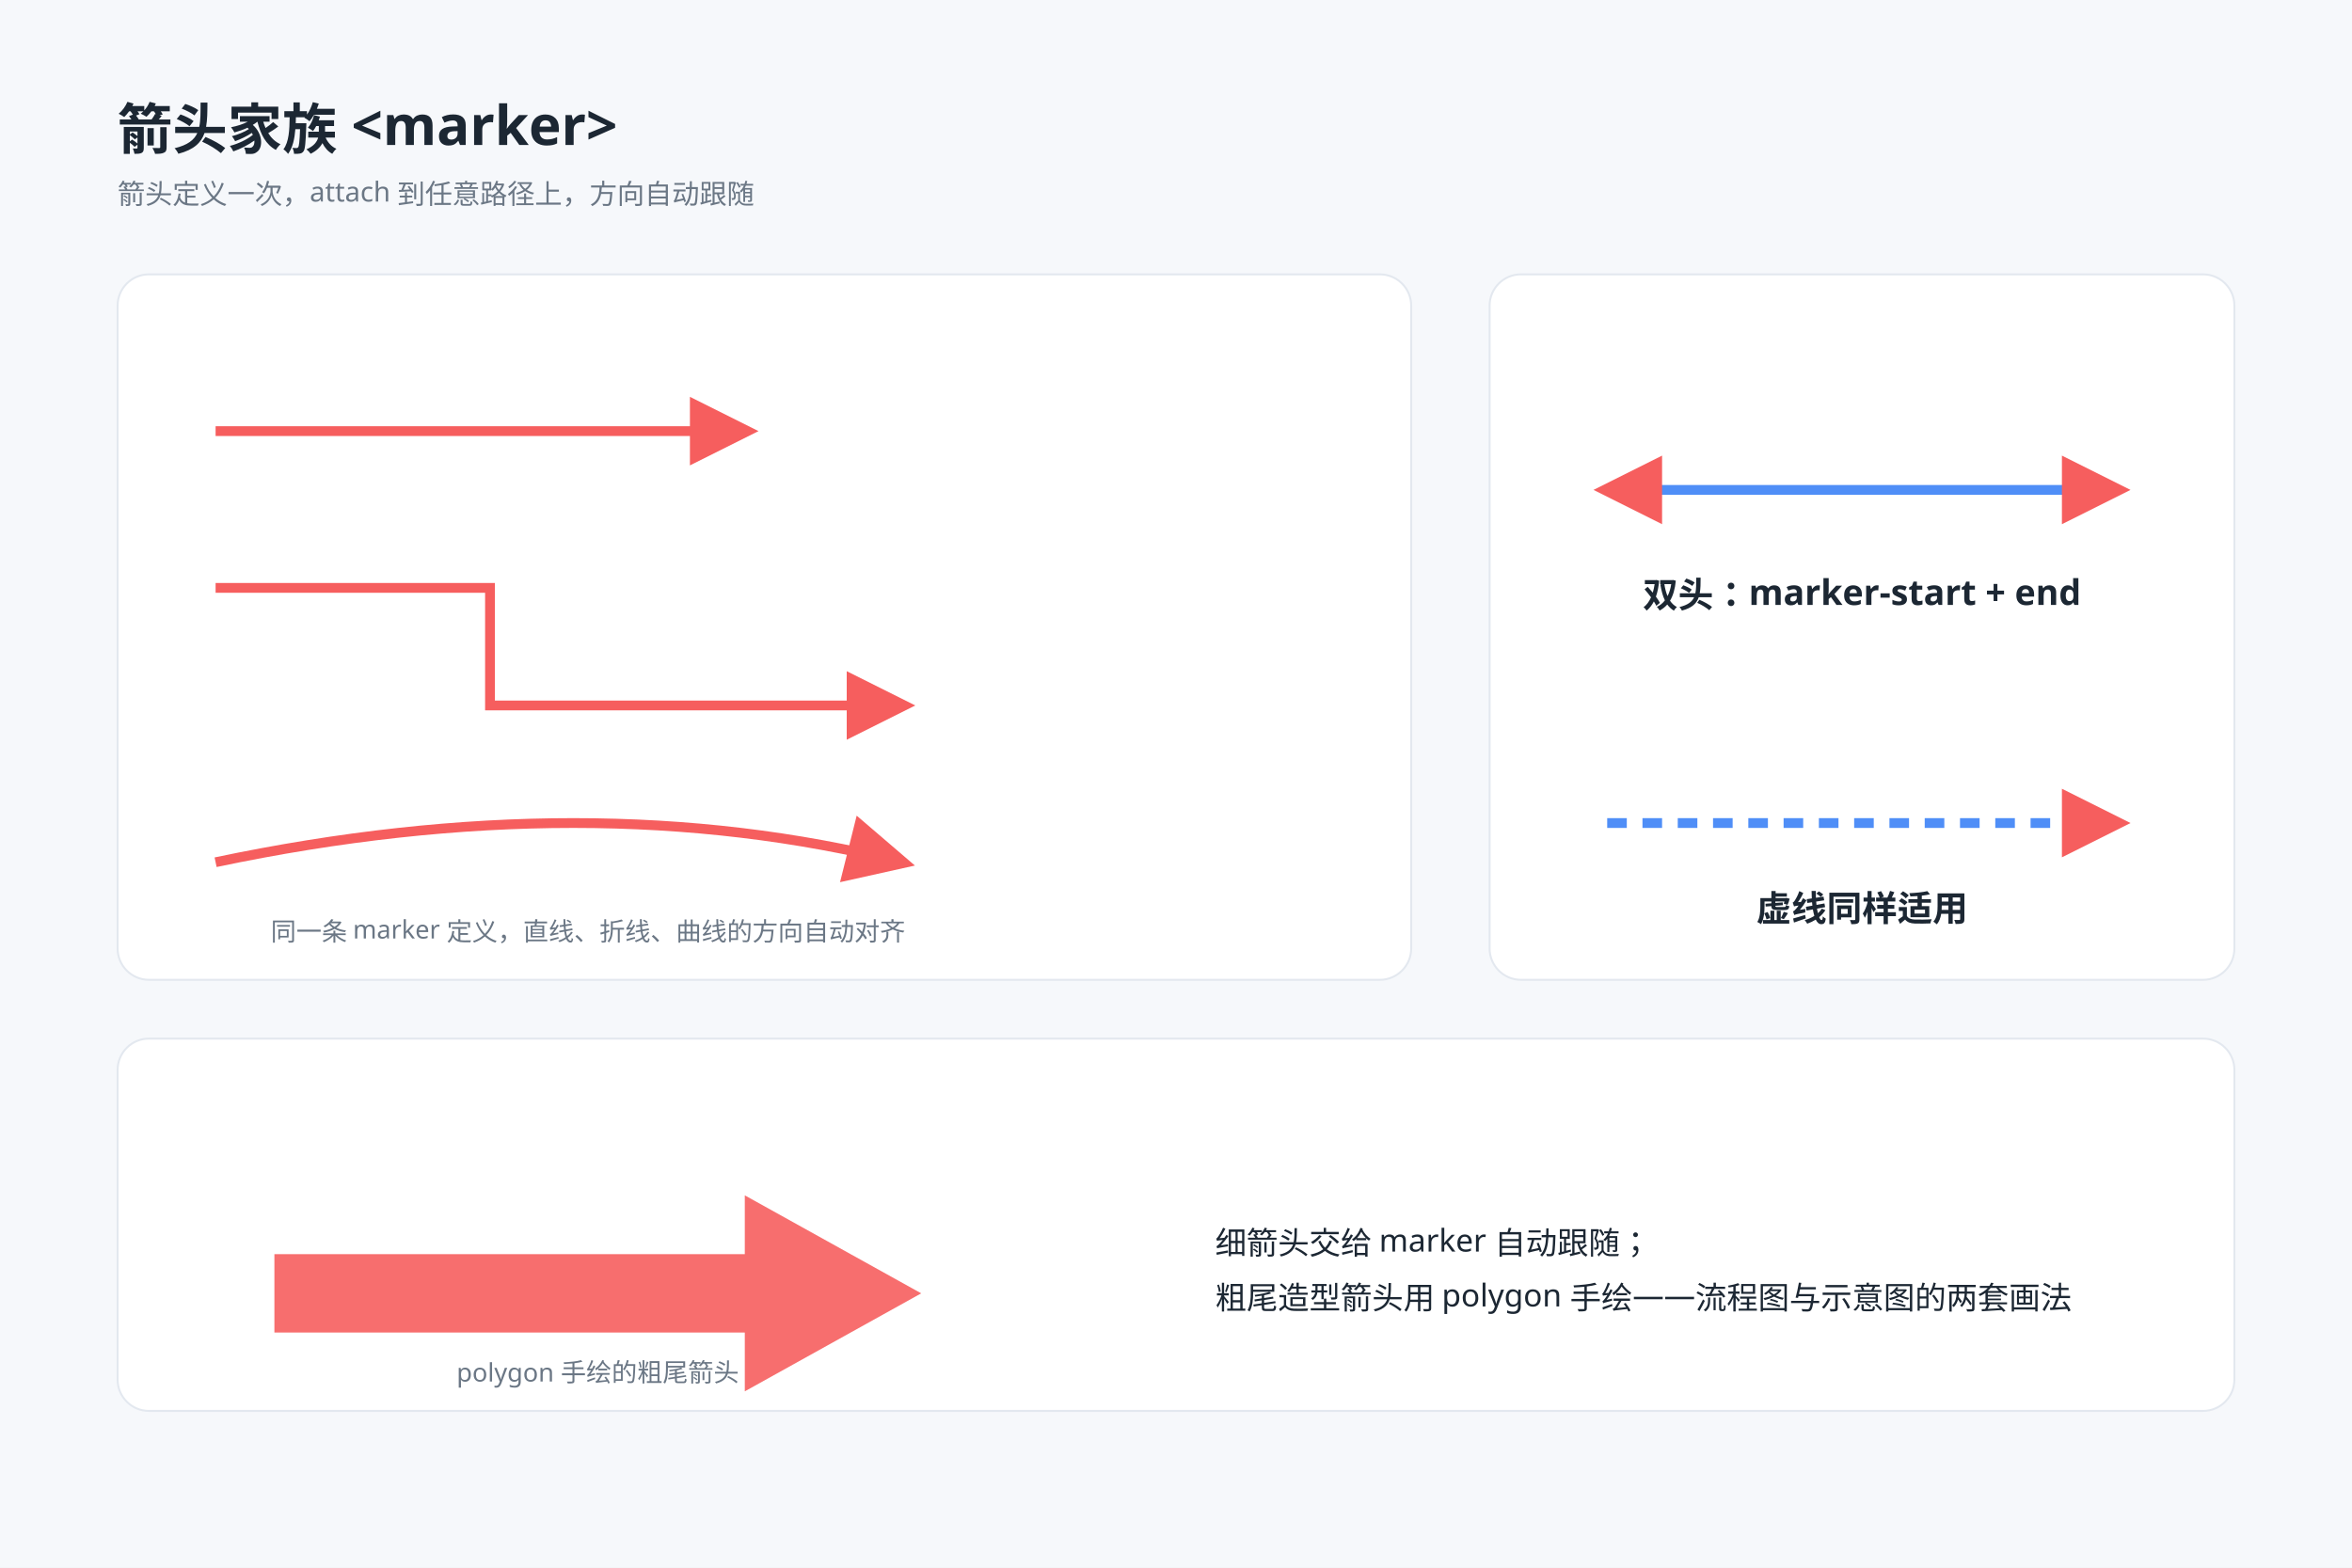
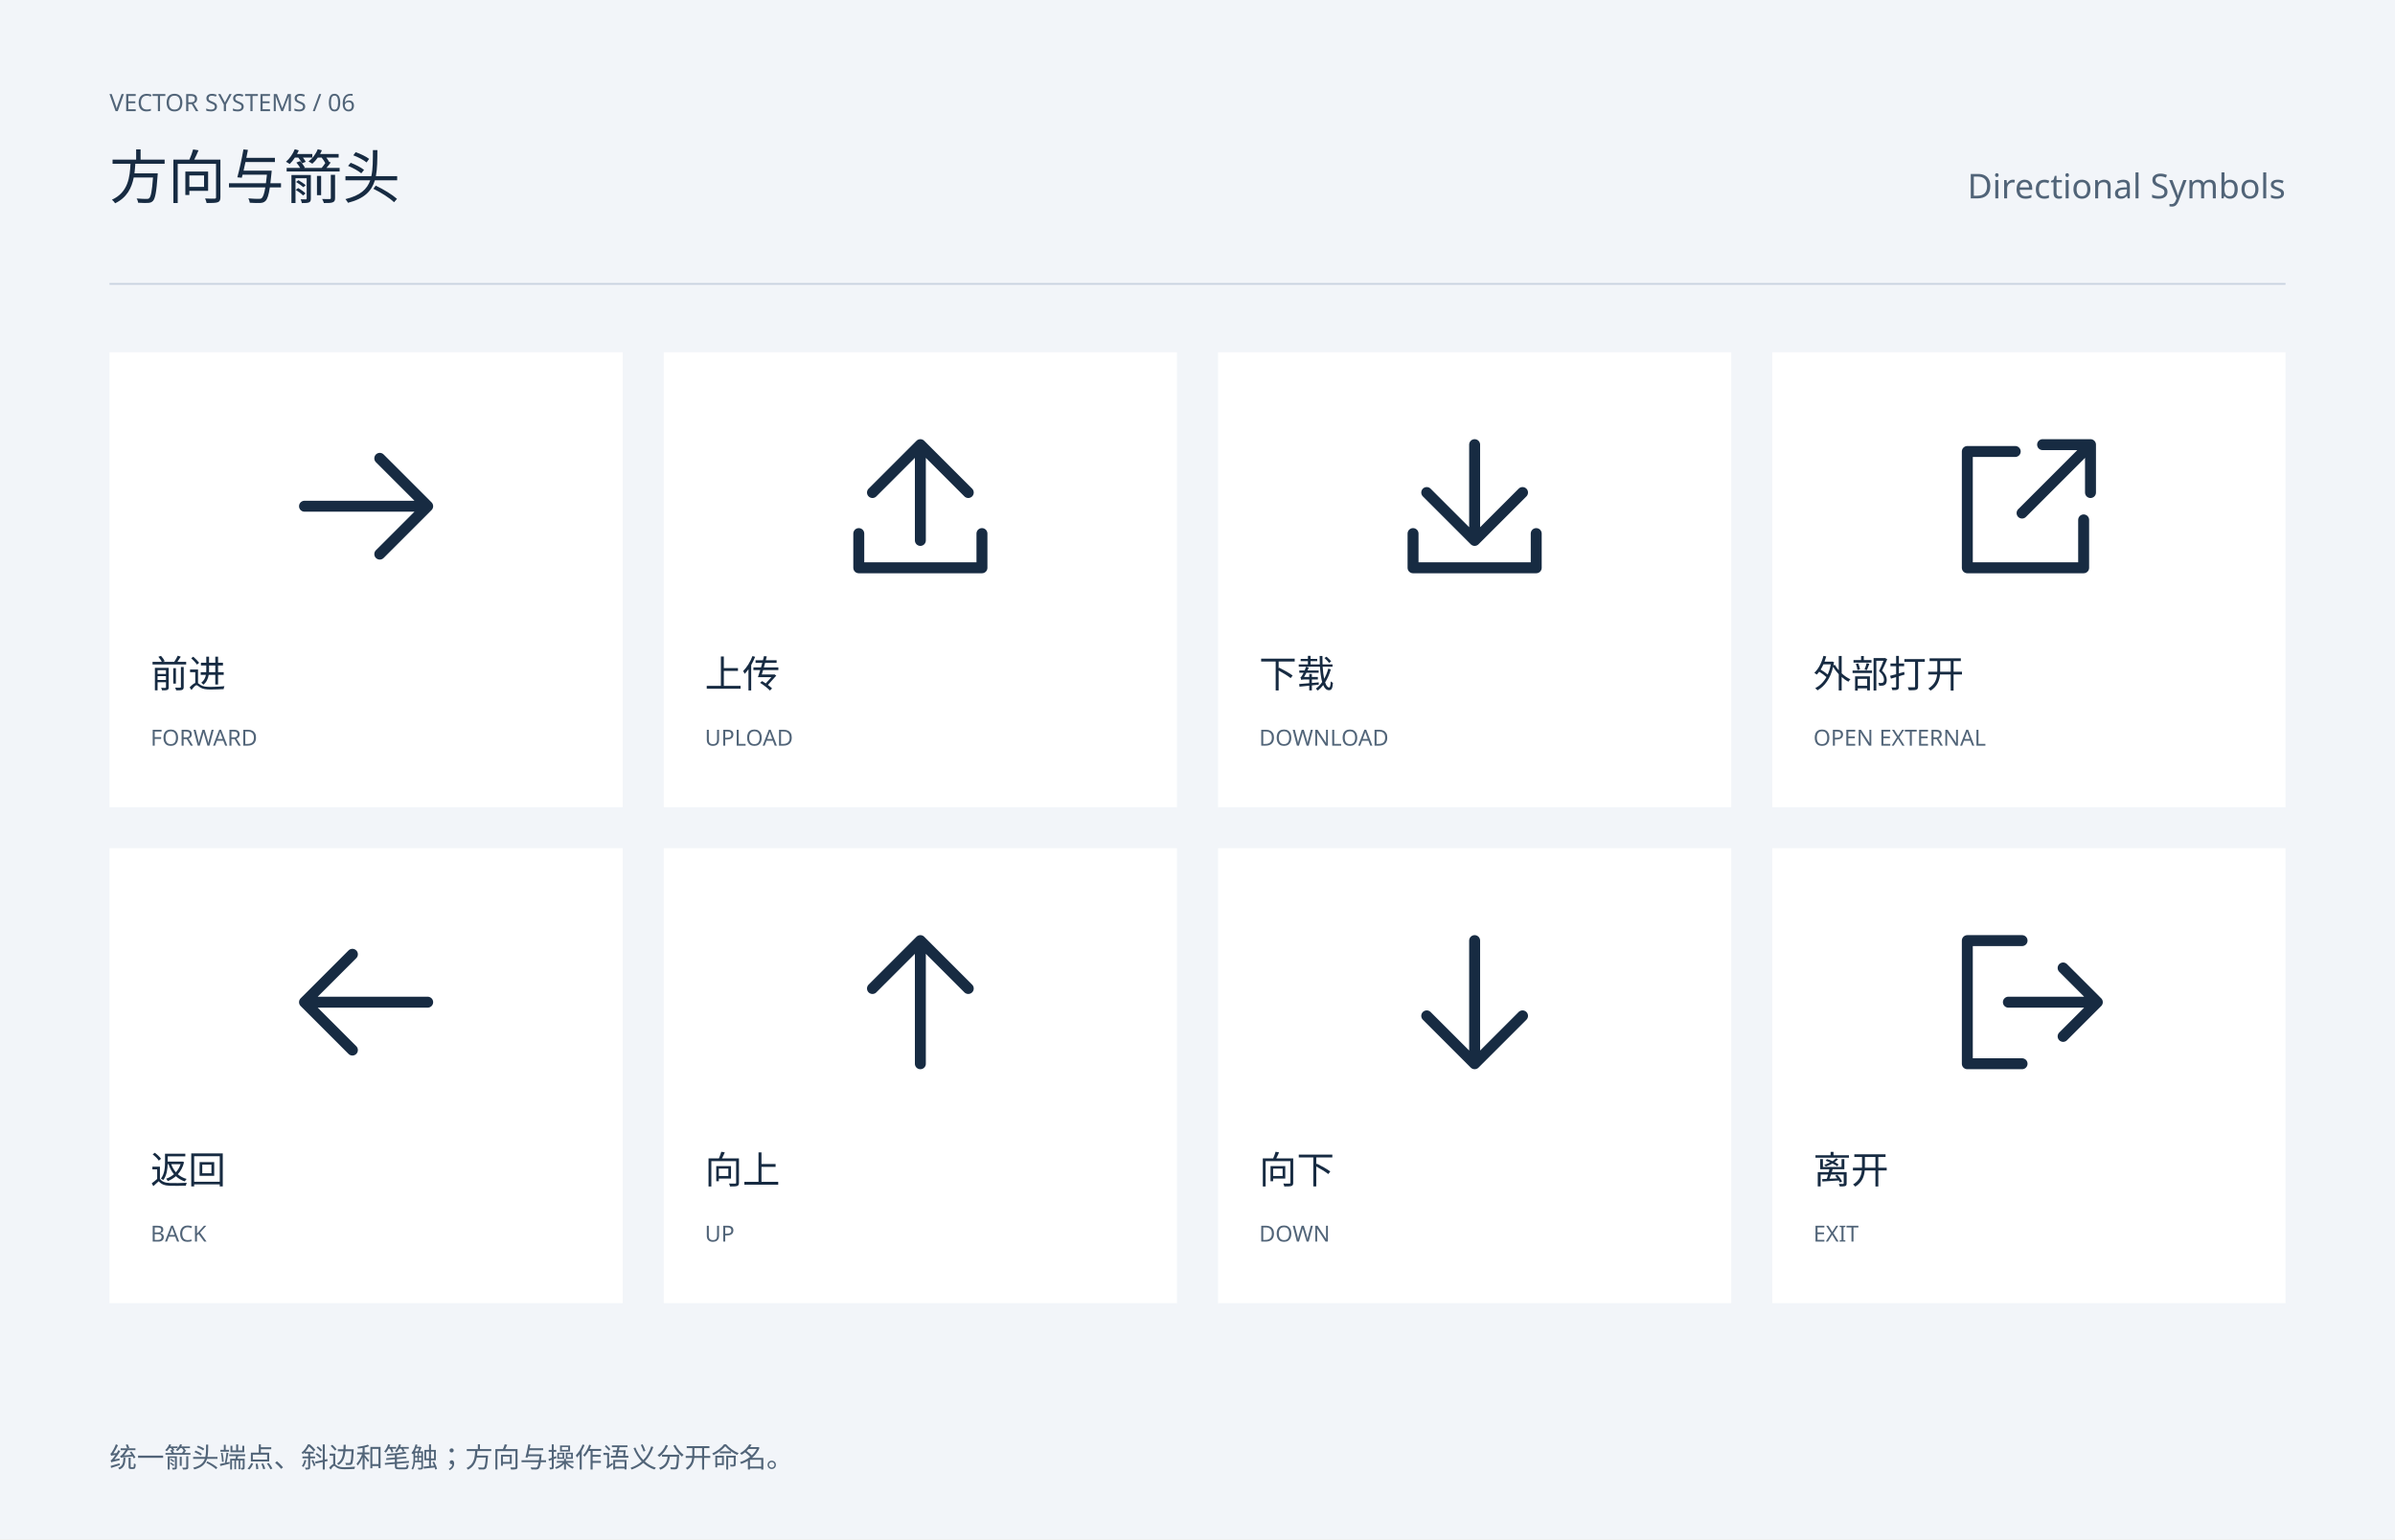
- <svg xmlns="http://www.w3.org/2000/svg" width="1200" height="800" viewBox="0 0 1200 800" font-family="PingFang SC, Hiragino Sans GB, Microsoft YaHei, sans-serif">
-   <rect width="1200" height="800" fill="#f6f8fb" />
-   <text x="60" y="76" font-size="28" font-weight="700" fill="#1c2733">箭头家族 &lt;marker&gt;</text>
-   <text x="60" y="104" font-size="14" fill="#6b7785">箭头定义一次，attach 到任意路径上，方向自动跟随</text>
+ <svg xmlns="http://www.w3.org/2000/svg" width="1400" height="900" viewBox="0 0 1400 900" role="img" aria-labelledby="title desc" font-family="PingFang SC, Microsoft YaHei, sans-serif">
+   <rect width="1400" height="900" fill="#f2f5f9" />
+   <path d="M64 166h1272" stroke="#c8d2df" />
+   <text x="64" y="65" font-size="14" fill="#516478" text-anchor="start">VECTOR SYSTEMS / 06</text>
+   <text x="64" y="116" font-size="34" fill="#172b42" text-anchor="start">方向与箭头</text>
+   <text x="1336" y="116" font-size="20" fill="#516478" text-anchor="end">Directional Symbols</text>
  <defs>
-     <marker id="arr" viewBox="0 0 10 10" refX="8" refY="5" markerWidth="7" markerHeight="7" orient="auto-start-reverse">
-       <path d="M 0 0 L 10 5 L 0 10 z" fill="#f65e5e" />
-     </marker>
+     <symbol id="home" viewBox="0 0 24 24">
+       <path d="M3 10 12 3 21 10 M5 9v12h5v-7h4v7h5V9" />
+     </symbol>
+     <symbol id="search" viewBox="0 0 24 24">
+       <path d="M16 16l5 5 M18 10a8 8 0 1 1-16 0 8 8 0 0 1 16 0" />
+     </symbol>
+     <symbol id="heart" viewBox="0 0 24 24">
+       <path d="M12 21C-2 12 2 1 9 5l3 3 3-3c7-4 11 7-3 16Z" />
+     </symbol>
+     <symbol id="bell" viewBox="0 0 24 24">
+       <path d="M5 17h14l-2-3V9a5 5 0 0 0-10 0v5Z M10 21h4 M12 2v2" />
+     </symbol>
+     <symbol id="user" viewBox="0 0 24 24">
+       <path d="M16 7a4 4 0 1 1-8 0 4 4 0 0 1 8 0 M4 21v-2a8 8 0 0 1 16 0v2" />
+     </symbol>
+     <symbol id="mail" viewBox="0 0 24 24">
+       <path d="M3 5h18v14H3Z M3 6l9 7 9-7" />
+     </symbol>
+     <symbol id="camera" viewBox="0 0 24 24">
+       <path d="M3 7h5l2-3h4l2 3h5v14H3Z M16 14a4 4 0 1 1-8 0 4 4 0 0 1 8 0" />
+     </symbol>
+     <symbol id="settings" viewBox="0 0 24 24">
+       <path d="M3 7h18 M3 17h18 M8 4v6 M16 14v6" />
+     </symbol>
+     <symbol id="check" viewBox="0 0 24 24">
+       <path d="M5 12l5 5L20 6" />
+     </symbol>
+     <symbol id="close" viewBox="0 0 24 24">
+       <path d="M5 5l14 14 M19 5 5 19" />
+     </symbol>
+     <symbol id="warning" viewBox="0 0 24 24">
+       <path d="M12 3 22 21H2Z M12 9v5 M12 17v.2" />
+     </symbol>
+     <symbol id="info" viewBox="0 0 24 24">
+       <path d="M22 12a10 10 0 1 1-20 0 10 10 0 0 1 20 0 M12 11v6 M12 7v.2" />
+     </symbol>
+     <symbol id="clock" viewBox="0 0 24 24">
+       <path d="M22 12a10 10 0 1 1-20 0 10 10 0 0 1 20 0 M12 6v6l4 3" />
+     </symbol>
+     <symbol id="cloud" viewBox="0 0 24 24">
+       <path d="M7 19h11a4 4 0 0 0 1-8 7 7 0 0 0-13-3 5.5 5.5 0 0 0 1 11Z" />
+     </symbol>
+     <symbol id="chip" viewBox="0 0 24 24">
+       <path d="M6 6h12v12H6Z M9 9h6v6H9Z M9 2v4 M15 2v4 M9 18v4 M15 18v4 M2 9h4 M2 15h4 M18 9h4 M18 15h4" />
+     </symbol>
+     <symbol id="database" viewBox="0 0 24 24">
+       <path d="M3 6C3 1 21 1 21 6S3 11 3 6v12c0 5 18 5 18 0V6 M3 12c0 5 18 5 18 0" />
+     </symbol>
+     <symbol id="shield" viewBox="0 0 24 24">
+       <path d="M12 2 21 6v6c0 5-5 8-9 10-4-2-9-5-9-10V6Z M8 12l3 3 5-6" />
+     </symbol>
+     <symbol id="model" viewBox="0 0 24 24">
+       <path d="M12 2 22 8v9l-10 5-10-5V8Z M2 8l10 6 10-6 M12 14v8" />
+     </symbol>
+     <symbol id="network" viewBox="0 0 24 24">
+       <path d="M10 2h4v4h-4Z M2 18h4v4H2Z M18 18h4v4h-4Z M12 6v6 M4 18v-6h16v6" />
+     </symbol>
+     <symbol id="arrow" viewBox="0 0 24 24">
+       <path d="M3 12h18 M14 5l7 7-7 7" />
+     </symbol>
+     <symbol id="upload" viewBox="0 0 24 24">
+       <path d="M12 17V3 M5 10l7-7 7 7 M3 16v5h18v-5" />
+     </symbol>
+     <symbol id="download" viewBox="0 0 24 24">
+       <path d="M12 3v14 M5 10l7 7 7-7 M3 16v5h18v-5" />
+     </symbol>
+     <symbol id="external" viewBox="0 0 24 24">
+       <path d="M14 3h7v7 M21 3 11 13 M10 4H3v17h17v-7" />
+     </symbol>
+     <symbol id="file" viewBox="0 0 24 24">
+       <path d="M5 2h9l5 5v15H5Z M14 2v6h5" />
+     </symbol>
+     <symbol id="coffee" viewBox="0 0 24 24">
+       <path d="M3 8h13v8a5 5 0 0 1-10 0V8 M16 8h2a3 3 0 0 1 0 6h-2 M6 3v2 M10 2v3 M14 3v2 M3 22h15" />
+     </symbol>
+     <symbol id="lift" viewBox="0 0 24 24">
+       <path d="M3 2h18v20H3Z M8 8l4-4 4 4 M8 16l4 4 4-4" />
+     </symbol>
+     <symbol id="exit" viewBox="0 0 24 24">
+       <path d="M11 3H3v18h8 M9 12h13 M17 7l5 5-5 5" />
+     </symbol>
+     <symbol id="accessible" viewBox="0 0 24 24">
+       <path d="M10 5a2 2 0 1 1 0-4 2 2 0 0 1 0 4 M10 7v7h7l4 7 M10 10h7 M7 10a6 6 0 1 0 8 8" />
+     </symbol>
+     <symbol id="parking" viewBox="0 0 24 24">
+       <path d="M7 22V2h7a6 6 0 0 1 0 12H7" />
+     </symbol>
+     <symbol id="restroom" viewBox="0 0 24 24">
+       <path d="M6 5a2 2 0 1 1 0-4 2 2 0 0 1 0 4 M3 8h6v7H3Z M4 15v7 M8 15v7 M18 5a2 2 0 1 1 0-4 2 2 0 0 1 0 4 M18 8l-4 9h8Z M16 17v5 M20 17v5" />
+     </symbol>
+     <symbol id="solid-home" viewBox="0 0 24 24">
+       <path fill-rule="evenodd" d="M2 10 12 2 22 10h-3v12h-5v-8h-4v8H5V10Z" />
+     </symbol>
+     <symbol id="solid-search" viewBox="0 0 24 24">
+       <path fill-rule="evenodd" d="M10 2a8 8 0 1 0 5.6 13.7L21 21l2-2-5.3-5.4A8 8 0 0 0 10 2Z M10 5a5 5 0 1 1 0 10 5 5 0 0 1 0-10Z" />
+     </symbol>
+     <symbol id="solid-heart" viewBox="0 0 24 24">
+       <path fill-rule="evenodd" d="M12 21C-2 12 2 1 9 5l3 3 3-3c7-4 11 7-3 16Z" />
+     </symbol>
+     <symbol id="solid-bell" viewBox="0 0 24 24">
+       <path fill-rule="evenodd" d="M12 3a6 6 0 0 0-6 6v5l-3 4h18l-3-4V9a6 6 0 0 0-6-6Z M9 20a3 3 0 0 0 6 0Z" />
+     </symbol>
+     <symbol id="solid-user" viewBox="0 0 24 24">
+       <path fill-rule="evenodd" d="M12 2a5 5 0 1 0 0 10 5 5 0 0 0 0-10 M3 22v-2a9 7 0 0 1 18 0v2Z" />
+     </symbol>
+     <symbol id="solid-mail" viewBox="0 0 24 24">
+       <path fill-rule="evenodd" d="M2 5h20v15H2Z M4 7l8 6 8-6v3l-8 6-8-6Z" />
+     </symbol>
+     <symbol id="solid-camera" viewBox="0 0 24 24">
+       <path fill-rule="evenodd" d="M2 7h5l2-4h6l2 4h5v15H2Z M12 10a4 4 0 1 0 0 8 4 4 0 0 0 0-8Z" />
+     </symbol>
+     <symbol id="solid-settings" viewBox="0 0 24 24">
+       <path fill-rule="evenodd" d="M2 5H6V2h4v3h12v3H10v3H6V8H2Z M2 16h12v-3h4v3h4v3h-4v3h-4v-3H2Z" />
+     </symbol>
  </defs>
-   <g>
-     <rect x="60" y="140" width="660" height="360" rx="16" fill="#ffffff" stroke="#e3e8ef" />
-     <line x1="110" y1="220" x2="380" y2="220" stroke="#f65e5e" stroke-width="5" marker-end="url(#arr)" />
-     <polyline points="110,300 250,300 250,360 460,360" fill="none" stroke="#f65e5e" stroke-width="5" marker-end="url(#arr)" />
-     <path d="M 110 440 Q 300 400, 460 440" fill="none" stroke="#f65e5e" stroke-width="5" marker-end="url(#arr)" />
-     <text x="300" y="480" font-size="13" fill="#6b7785" text-anchor="middle">同一条 marker 定义，直线、折线、曲线的方向自动对齐</text>
-   </g>
-   <g>
-     <rect x="760" y="140" width="380" height="360" rx="16" fill="#ffffff" stroke="#e3e8ef" />
-     <line x1="820" y1="250" x2="1080" y2="250" stroke="#4f8ef7" stroke-width="5" marker-start="url(#arr)" marker-end="url(#arr)" />
-     <text x="950" y="310" font-size="18" font-weight="600" fill="#1c2733" text-anchor="middle">双头：marker-start + end</text>
-     <line x1="820" y1="420" x2="1080" y2="420" stroke="#4f8ef7" stroke-width="5" stroke-dasharray="10 8" marker-end="url(#arr)" />
-     <text x="950" y="470" font-size="18" font-weight="600" fill="#1c2733" text-anchor="middle">虚线同样适用</text>
-   </g>
-   <g>
-     <rect x="60" y="530" width="1080" height="190" rx="16" fill="#ffffff" stroke="#e3e8ef" />
-     <polygon points="140,640 380,640 380,610 470,660 380,710 380,680 140,680" fill="#f65e5e" opacity="0.9" />
-     <text x="305" y="705" font-size="13" fill="#6b7785" text-anchor="middle">polygon 手绘的粗尾箭头</text>
-     <text x="620" y="640" font-size="16" fill="#1c2733">细箭头交给 marker 自动跟随；</text>
-     <text x="620" y="668" font-size="16" fill="#1c2733">粗尾造型箭头用 polygon 手绘——流程图与示意图的两套画法</text>
-   </g>
+   <rect x="64" y="206" width="300" height="266" rx="0" fill="#fff" />
+   <use href="#arrow" x="166" y="248" width="96" height="96" color="#172b42" fill="none" stroke="currentColor" stroke-width="1.6" stroke-linecap="round" stroke-linejoin="round" />
+   <text x="88" y="402" font-size="22" fill="#172b42" text-anchor="start">前进</text>
+   <text x="88" y="436" font-size="13" fill="#516478" text-anchor="start">FORWARD</text>
+   <rect x="388" y="206" width="300" height="266" rx="0" fill="#fff" />
+   <use href="#upload" x="490" y="248" width="96" height="96" color="#172b42" fill="none" stroke="currentColor" stroke-width="1.6" stroke-linecap="round" stroke-linejoin="round" />
+   <text x="412" y="402" font-size="22" fill="#172b42" text-anchor="start">上传</text>
+   <text x="412" y="436" font-size="13" fill="#516478" text-anchor="start">UPLOAD</text>
+   <rect x="712" y="206" width="300" height="266" rx="0" fill="#fff" />
+   <use href="#download" x="814" y="248" width="96" height="96" color="#172b42" fill="none" stroke="currentColor" stroke-width="1.6" stroke-linecap="round" stroke-linejoin="round" />
+   <text x="736" y="402" font-size="22" fill="#172b42" text-anchor="start">下载</text>
+   <text x="736" y="436" font-size="13" fill="#516478" text-anchor="start">DOWNLOAD</text>
+   <rect x="1036" y="206" width="300" height="266" rx="0" fill="#fff" />
+   <use href="#external" x="1138" y="248" width="96" height="96" color="#172b42" fill="none" stroke="currentColor" stroke-width="1.6" stroke-linecap="round" stroke-linejoin="round" />
+   <text x="1060" y="402" font-size="22" fill="#172b42" text-anchor="start">外部打开</text>
+   <text x="1060" y="436" font-size="13" fill="#516478" text-anchor="start">OPEN EXTERNAL</text>
+   <rect x="64" y="496" width="300" height="266" rx="0" fill="#fff" />
+   <use transform="rotate(180 214 586)" href="#arrow" x="166" y="538" width="96" height="96" color="#172b42" fill="none" stroke="currentColor" stroke-width="1.6" stroke-linecap="round" stroke-linejoin="round" />
+   <text x="88" y="692" font-size="22" fill="#172b42" text-anchor="start">返回</text>
+   <text x="88" y="726" font-size="13" fill="#516478" text-anchor="start">BACK</text>
+   <rect x="388" y="496" width="300" height="266" rx="0" fill="#fff" />
+   <use transform="rotate(-90 538 586)" href="#arrow" x="490" y="538" width="96" height="96" color="#172b42" fill="none" stroke="currentColor" stroke-width="1.6" stroke-linecap="round" stroke-linejoin="round" />
+   <text x="412" y="692" font-size="22" fill="#172b42" text-anchor="start">向上</text>
+   <text x="412" y="726" font-size="13" fill="#516478" text-anchor="start">UP</text>
+   <rect x="712" y="496" width="300" height="266" rx="0" fill="#fff" />
+   <use transform="rotate(90 862 586)" href="#arrow" x="814" y="538" width="96" height="96" color="#172b42" fill="none" stroke="currentColor" stroke-width="1.6" stroke-linecap="round" stroke-linejoin="round" />
+   <text x="736" y="692" font-size="22" fill="#172b42" text-anchor="start">向下</text>
+   <text x="736" y="726" font-size="13" fill="#516478" text-anchor="start">DOWN</text>
+   <rect x="1036" y="496" width="300" height="266" rx="0" fill="#fff" />
+   <use href="#exit" x="1138" y="538" width="96" height="96" color="#172b42" fill="none" stroke="currentColor" stroke-width="1.6" stroke-linecap="round" stroke-linejoin="round" />
+   <text x="1060" y="692" font-size="22" fill="#172b42" text-anchor="start">离开</text>
+   <text x="1060" y="726" font-size="13" fill="#516478" text-anchor="start">EXIT</text>
+   <text x="64" y="858" font-size="16" fill="#516478" text-anchor="start">统一箭头端点、斜边和笔触；方向与操作语义分开命名。</text>
</svg>
